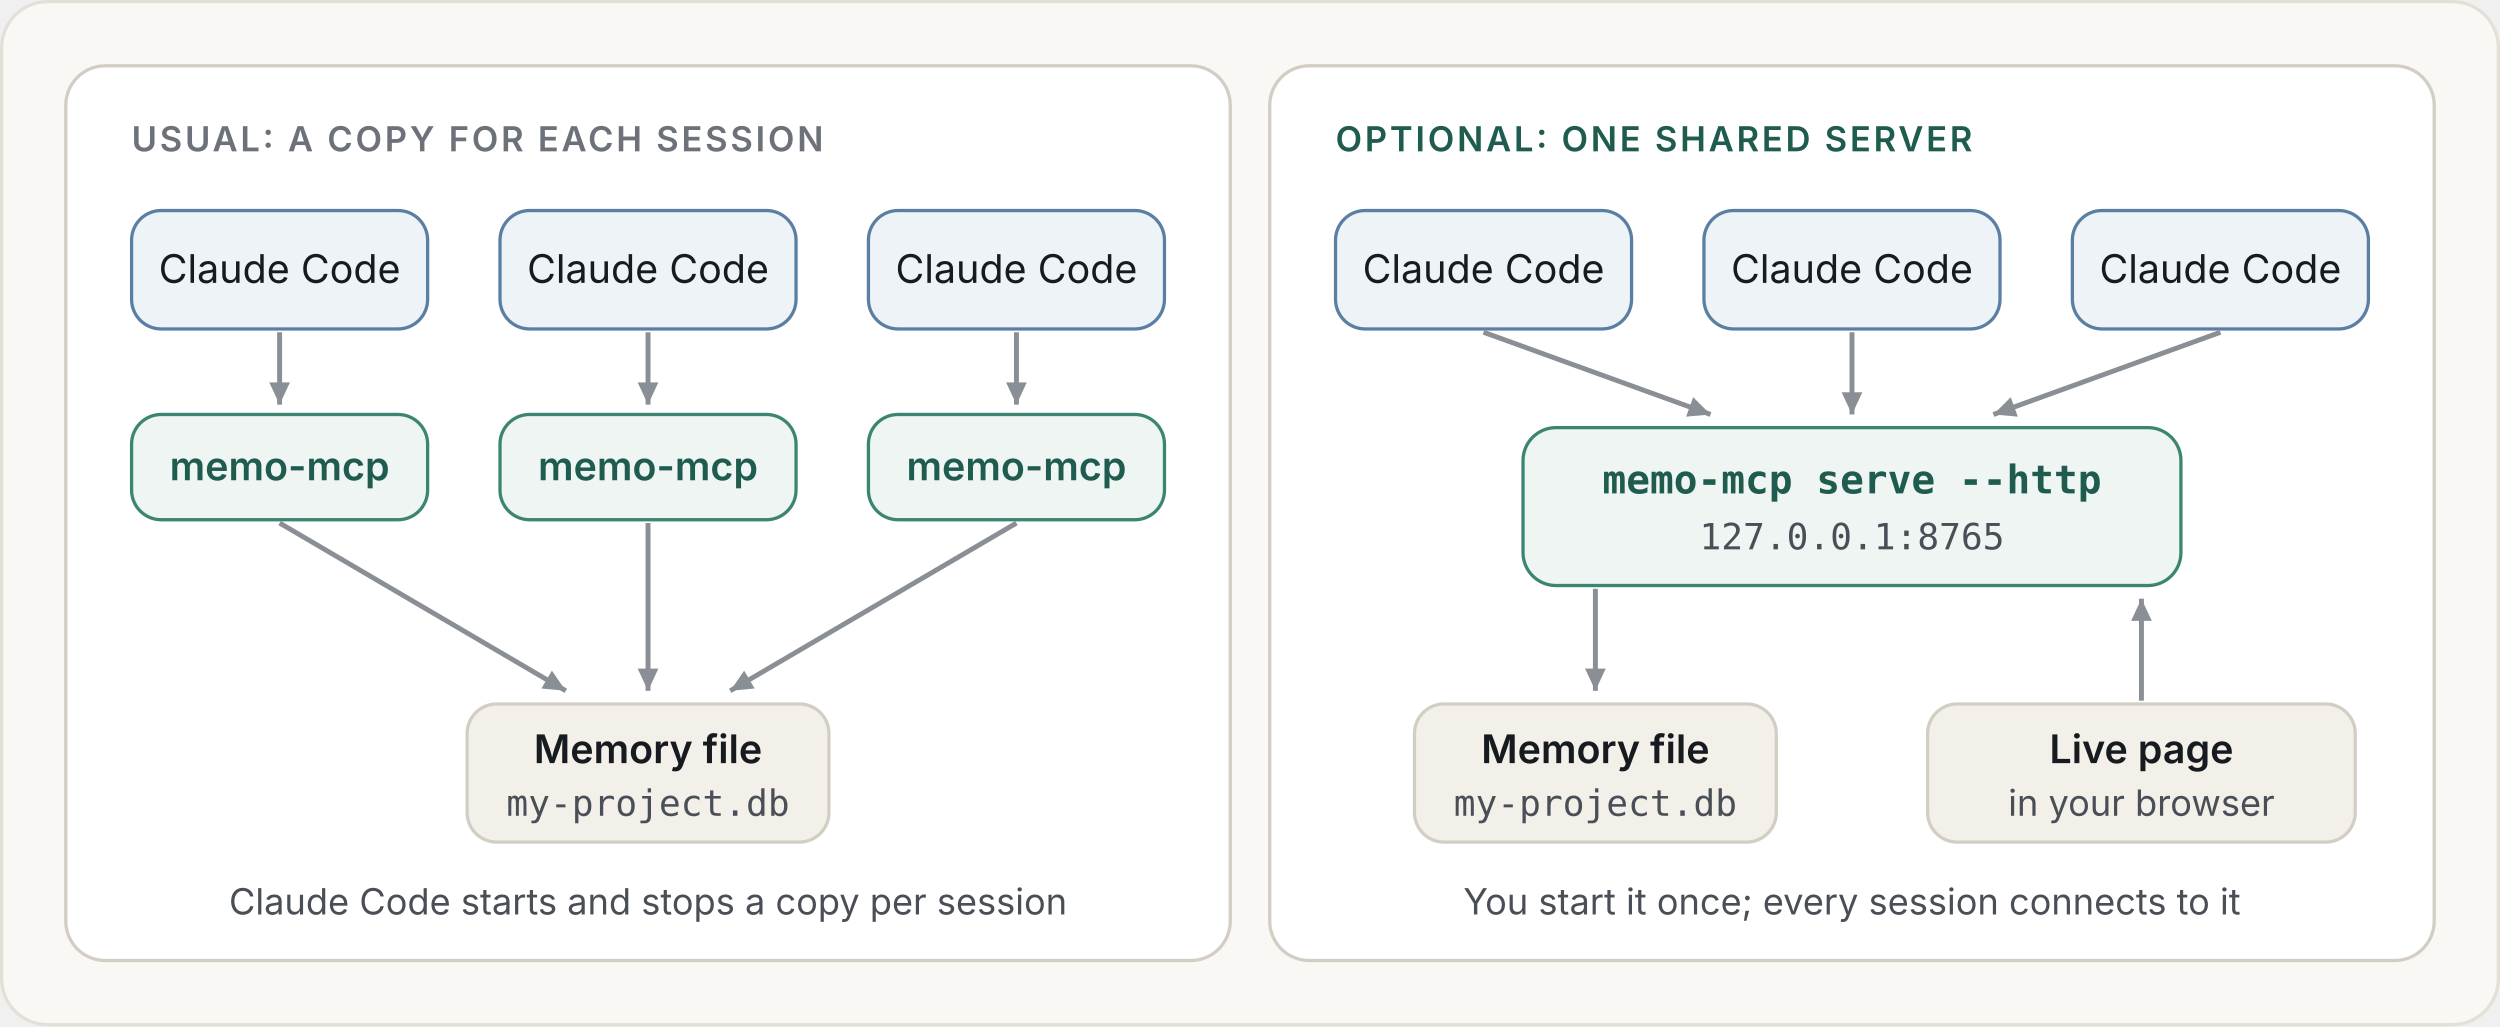
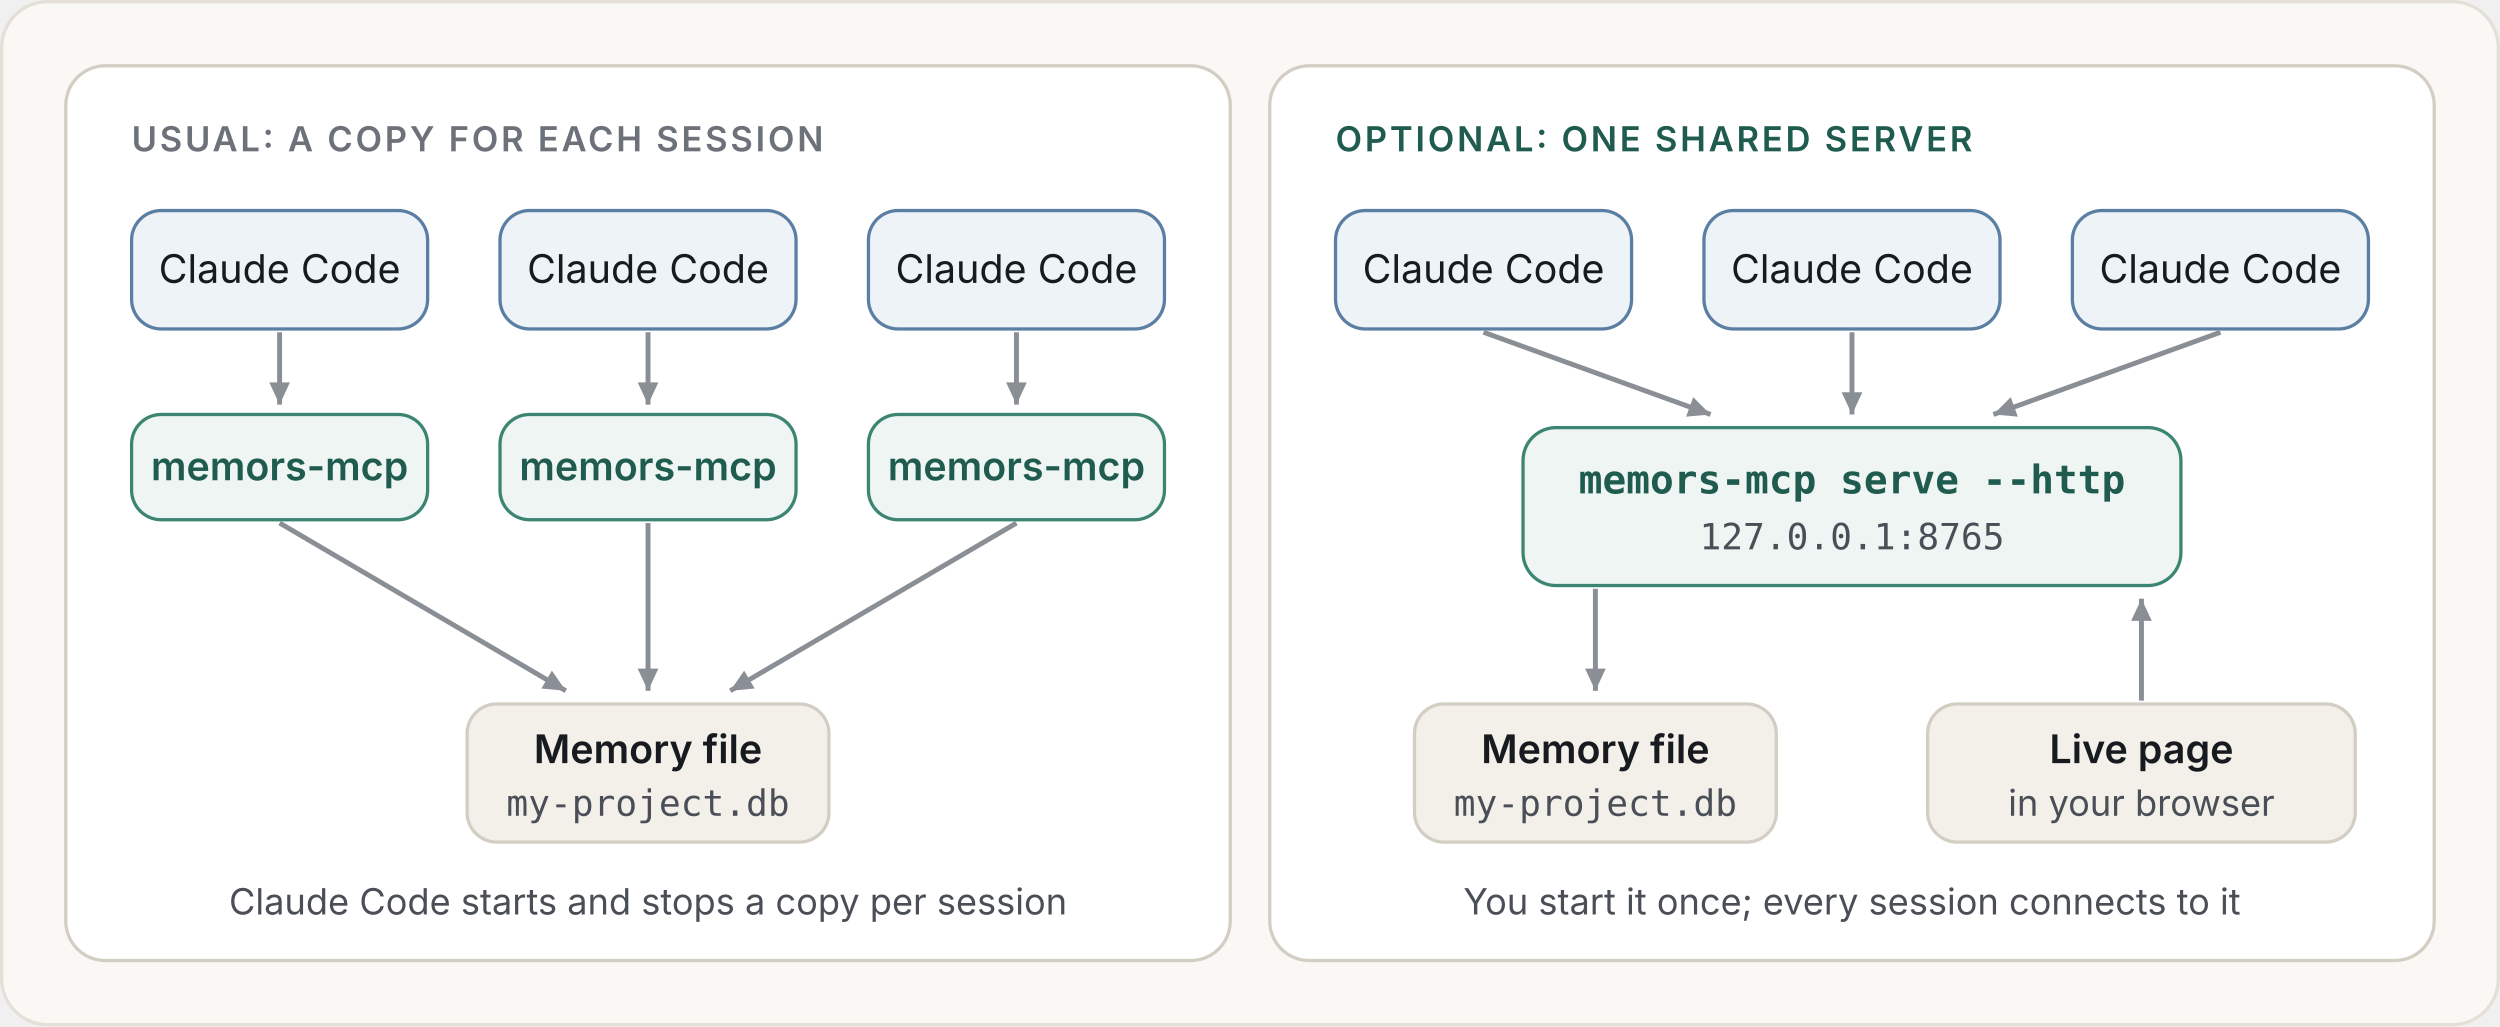
<svg xmlns="http://www.w3.org/2000/svg" width="760" height="312" viewBox="0 0 760 312" role="img" aria-labelledby="t d">
  <style>
text{font-family:Inter,-apple-system,BlinkMacSystemFont,"Segoe UI",Roboto,Helvetica,Arial,sans-serif;font-size:13px;fill:#171a1f}
.mono{font-family:"JetBrains Mono",ui-monospace,SFMono-Regular,Menlo,Consolas,monospace}
.h{font-weight:600}.lg{font-size:14px}.s{font-size:12px}.xs{font-size:11px}.cap{font-size:10.5px;font-weight:600;letter-spacing:.08em}
.t2{fill:#4a4f57}.t3{fill:#6d727a}.tg{fill:#1f5c4f}.tc{fill:#8a4a24}.tb{fill:#36577a}.tw{fill:#fff}
.bg{fill:#faf8f4;stroke:#e4e0d8}.bgk{fill:#faf8f4}.box{fill:#fff;stroke:#d3cec4}.gray{fill:#f3f0ea;stroke:#d3cec4}.sep{fill:none;stroke:#e4e0d8}
.green{fill:#eef5f2;stroke:#3b8572}.clay{fill:#fbf1ea;stroke:#a85a2c}.blue{fill:#eef3f8;stroke:#5b7ea3}
.fg{fill:#3b8572}.fc{fill:#b8693a}.fb{fill:#5b7ea3}.fn{fill:#c4c8cc}
.zone{fill:none;stroke:#7fb3a3;stroke-width:1.5;stroke-dasharray:6 5}.zonec{fill:none;stroke:#d0a080;stroke-width:1.5;stroke-dasharray:6 5}
.ln{fill:none;stroke:#8a8f96;stroke-width:1.5}.lgn{fill:none;stroke:#3b8572;stroke-width:1.5}.lcl{fill:none;stroke:#a85a2c;stroke-width:1.5}.lbl{fill:none;stroke:#5b7ea3;stroke-width:1.5}
.dash{stroke-dasharray:4 4}
.an{fill:#8a8f96}.ag{fill:#3b8572}.ac{fill:#a85a2c}.ab{fill:#5b7ea3}
.ig,.ic,.ib,.in{fill:none;stroke-width:1.6;stroke-linecap:round;stroke-linejoin:round}
.ig{stroke:#1f5c4f}.ic{stroke:#a85a2c}.ib{stroke:#36577a}.in{stroke:#4a4f57}
@media (prefers-color-scheme:dark){
text{fill:#eceeec}
.t2{fill:#b4bab7}.t3{fill:#8a918e}.tg{fill:#8fd1bd}.tc{fill:#e8a77f}.tb{fill:#a9c7e8}.tw{fill:#0f1214}
.bg{fill:#161a1d;stroke:#2a3033}.bgk{fill:#161a1d}.box{fill:#1b2023;stroke:#3a4245}.gray{fill:#20262a;stroke:#3a4245}.sep{stroke:#2a3033}
.green{fill:#142420;stroke:#4f9e88}.clay{fill:#2a1c14;stroke:#c97c4f}.blue{fill:#16202b;stroke:#6f93bb}
.fg{fill:#5fb39c}.fc{fill:#d9895a}.fb{fill:#7fa3c9}.fn{fill:#4a5155}
.zone{stroke:#3d7a6a}.zonec{stroke:#8a5a3a}
.ln{stroke:#7d858a}.lgn{stroke:#5fb39c}.lcl{stroke:#d9895a}.lbl{stroke:#7fa3c9}
.an{fill:#7d858a}.ag{fill:#5fb39c}.ac{fill:#d9895a}.ab{fill:#7fa3c9}
.ig{stroke:#8fd1bd}.ic{stroke:#e8a77f}.ib{stroke:#a9c7e8}.in{stroke:#b4bab7}
}
</style>
  <defs>
    <marker id="an" viewBox="0 0 10 10" refX="8.5" refY="5" markerWidth="6" markerHeight="6" orient="auto-start-reverse">
      <path d="M1,1.5 L8.5,5 L1,8.5 z" class="an" />
    </marker>
    <marker id="ag" viewBox="0 0 10 10" refX="8.5" refY="5" markerWidth="6" markerHeight="6" orient="auto-start-reverse">
      <path d="M1,1.5 L8.5,5 L1,8.5 z" class="ag" />
    </marker>
    <marker id="ac" viewBox="0 0 10 10" refX="8.5" refY="5" markerWidth="6" markerHeight="6" orient="auto-start-reverse">
      <path d="M1,1.5 L8.5,5 L1,8.5 z" class="ac" />
    </marker>
    <marker id="ab" viewBox="0 0 10 10" refX="8.5" refY="5" markerWidth="6" markerHeight="6" orient="auto-start-reverse">
      <path d="M1,1.5 L8.5,5 L1,8.5 z" class="ab" />
    </marker>
  </defs>
  <rect class="bg" x="0.5" y="0.5" width="759" height="311" rx="14" />
  <rect class="box" x="20" y="20" width="354" height="272" rx="12" />
  <text class="cap t3" x="40" y="46">USUAL: A COPY FOR EACH SESSION</text>
  <rect class="blue" x="40" y="64" width="90" height="36" rx="9" />
  <text class="s" x="85" y="86" text-anchor="middle">Claude Code</text>
  <rect class="blue" x="152" y="64" width="90" height="36" rx="9" />
  <text class="s" x="197" y="86" text-anchor="middle">Claude Code</text>
  <rect class="blue" x="264" y="64" width="90" height="36" rx="9" />
  <text class="s" x="309" y="86" text-anchor="middle">Claude Code</text>
  <path class="ln" d="M85,101 V123" marker-end="url(#an)" />
  <path class="ln" d="M197,101 V123" marker-end="url(#an)" />
  <path class="ln" d="M309,101 V123" marker-end="url(#an)" />
  <rect class="green" x="40" y="126" width="90" height="32" rx="9" />
-   <text class="s h tg" x="85" y="146" text-anchor="middle">memo-mcp</text>
+   <text class="s h tg" x="85" y="146" text-anchor="middle">memors-mcp</text>
  <rect class="green" x="152" y="126" width="90" height="32" rx="9" />
-   <text class="s h tg" x="197" y="146" text-anchor="middle">memo-mcp</text>
+   <text class="s h tg" x="197" y="146" text-anchor="middle">memors-mcp</text>
  <rect class="green" x="264" y="126" width="90" height="32" rx="9" />
-   <text class="s h tg" x="309" y="146" text-anchor="middle">memo-mcp</text>
+   <text class="s h tg" x="309" y="146" text-anchor="middle">memors-mcp</text>
  <path class="ln" d="M85,159 L172,210" marker-end="url(#an)" />
  <path class="ln" d="M197,159 V210" marker-end="url(#an)" />
  <path class="ln" d="M309,159 L222,210" marker-end="url(#an)" />
  <rect class="gray" x="142" y="214" width="110" height="42" rx="9" />
  <text class="s h" x="197" y="232" text-anchor="middle">Memory file</text>
  <text class="xs mono t2" x="197" y="248" text-anchor="middle">my-project.db</text>
  <text class="xs t2" x="197" y="278" text-anchor="middle">Claude Code starts and stops a copy per session</text>
  <rect class="box" x="386" y="20" width="354" height="272" rx="12" />
  <text class="cap tg" x="406" y="46">OPTIONAL: ONE SHARED SERVER</text>
  <rect class="blue" x="406" y="64" width="90" height="36" rx="9" />
  <text class="s" x="451" y="86" text-anchor="middle">Claude Code</text>
  <rect class="blue" x="518" y="64" width="90" height="36" rx="9" />
  <text class="s" x="563" y="86" text-anchor="middle">Claude Code</text>
  <rect class="blue" x="630" y="64" width="90" height="36" rx="9" />
  <text class="s" x="675" y="86" text-anchor="middle">Claude Code</text>
  <path class="ln" d="M451,101 L520,126" marker-end="url(#an)" />
  <path class="ln" d="M563,101 V126" marker-end="url(#an)" />
  <path class="ln" d="M675,101 L606,126" marker-end="url(#an)" />
  <rect class="green" x="463" y="130" width="200" height="48" rx="10" />
-   <text class="s h mono tg" x="563" y="150" text-anchor="middle">memo-mcp serve --http</text>
+   <text class="s h mono tg" x="563" y="150" text-anchor="middle">memors-mcp serve --http</text>
  <text class="xs mono t2" x="563" y="167" text-anchor="middle">127.0.0.1:8765</text>
  <path class="ln" d="M485,179 V210" marker-end="url(#an)" />
  <path class="ln" d="M651,213 V182" marker-end="url(#an)" />
  <rect class="gray" x="430" y="214" width="110" height="42" rx="9" />
  <text class="s h" x="485" y="232" text-anchor="middle">Memory file</text>
  <text class="xs mono t2" x="485" y="248" text-anchor="middle">my-project.db</text>
  <rect class="gray" x="586" y="214" width="130" height="42" rx="9" />
  <text class="s h" x="651" y="232" text-anchor="middle">Live page</text>
  <text class="xs t2" x="651" y="248" text-anchor="middle">in your browser</text>
  <text class="xs t2" x="563" y="278" text-anchor="middle">You start it once; every session connects to it</text>
</svg>
